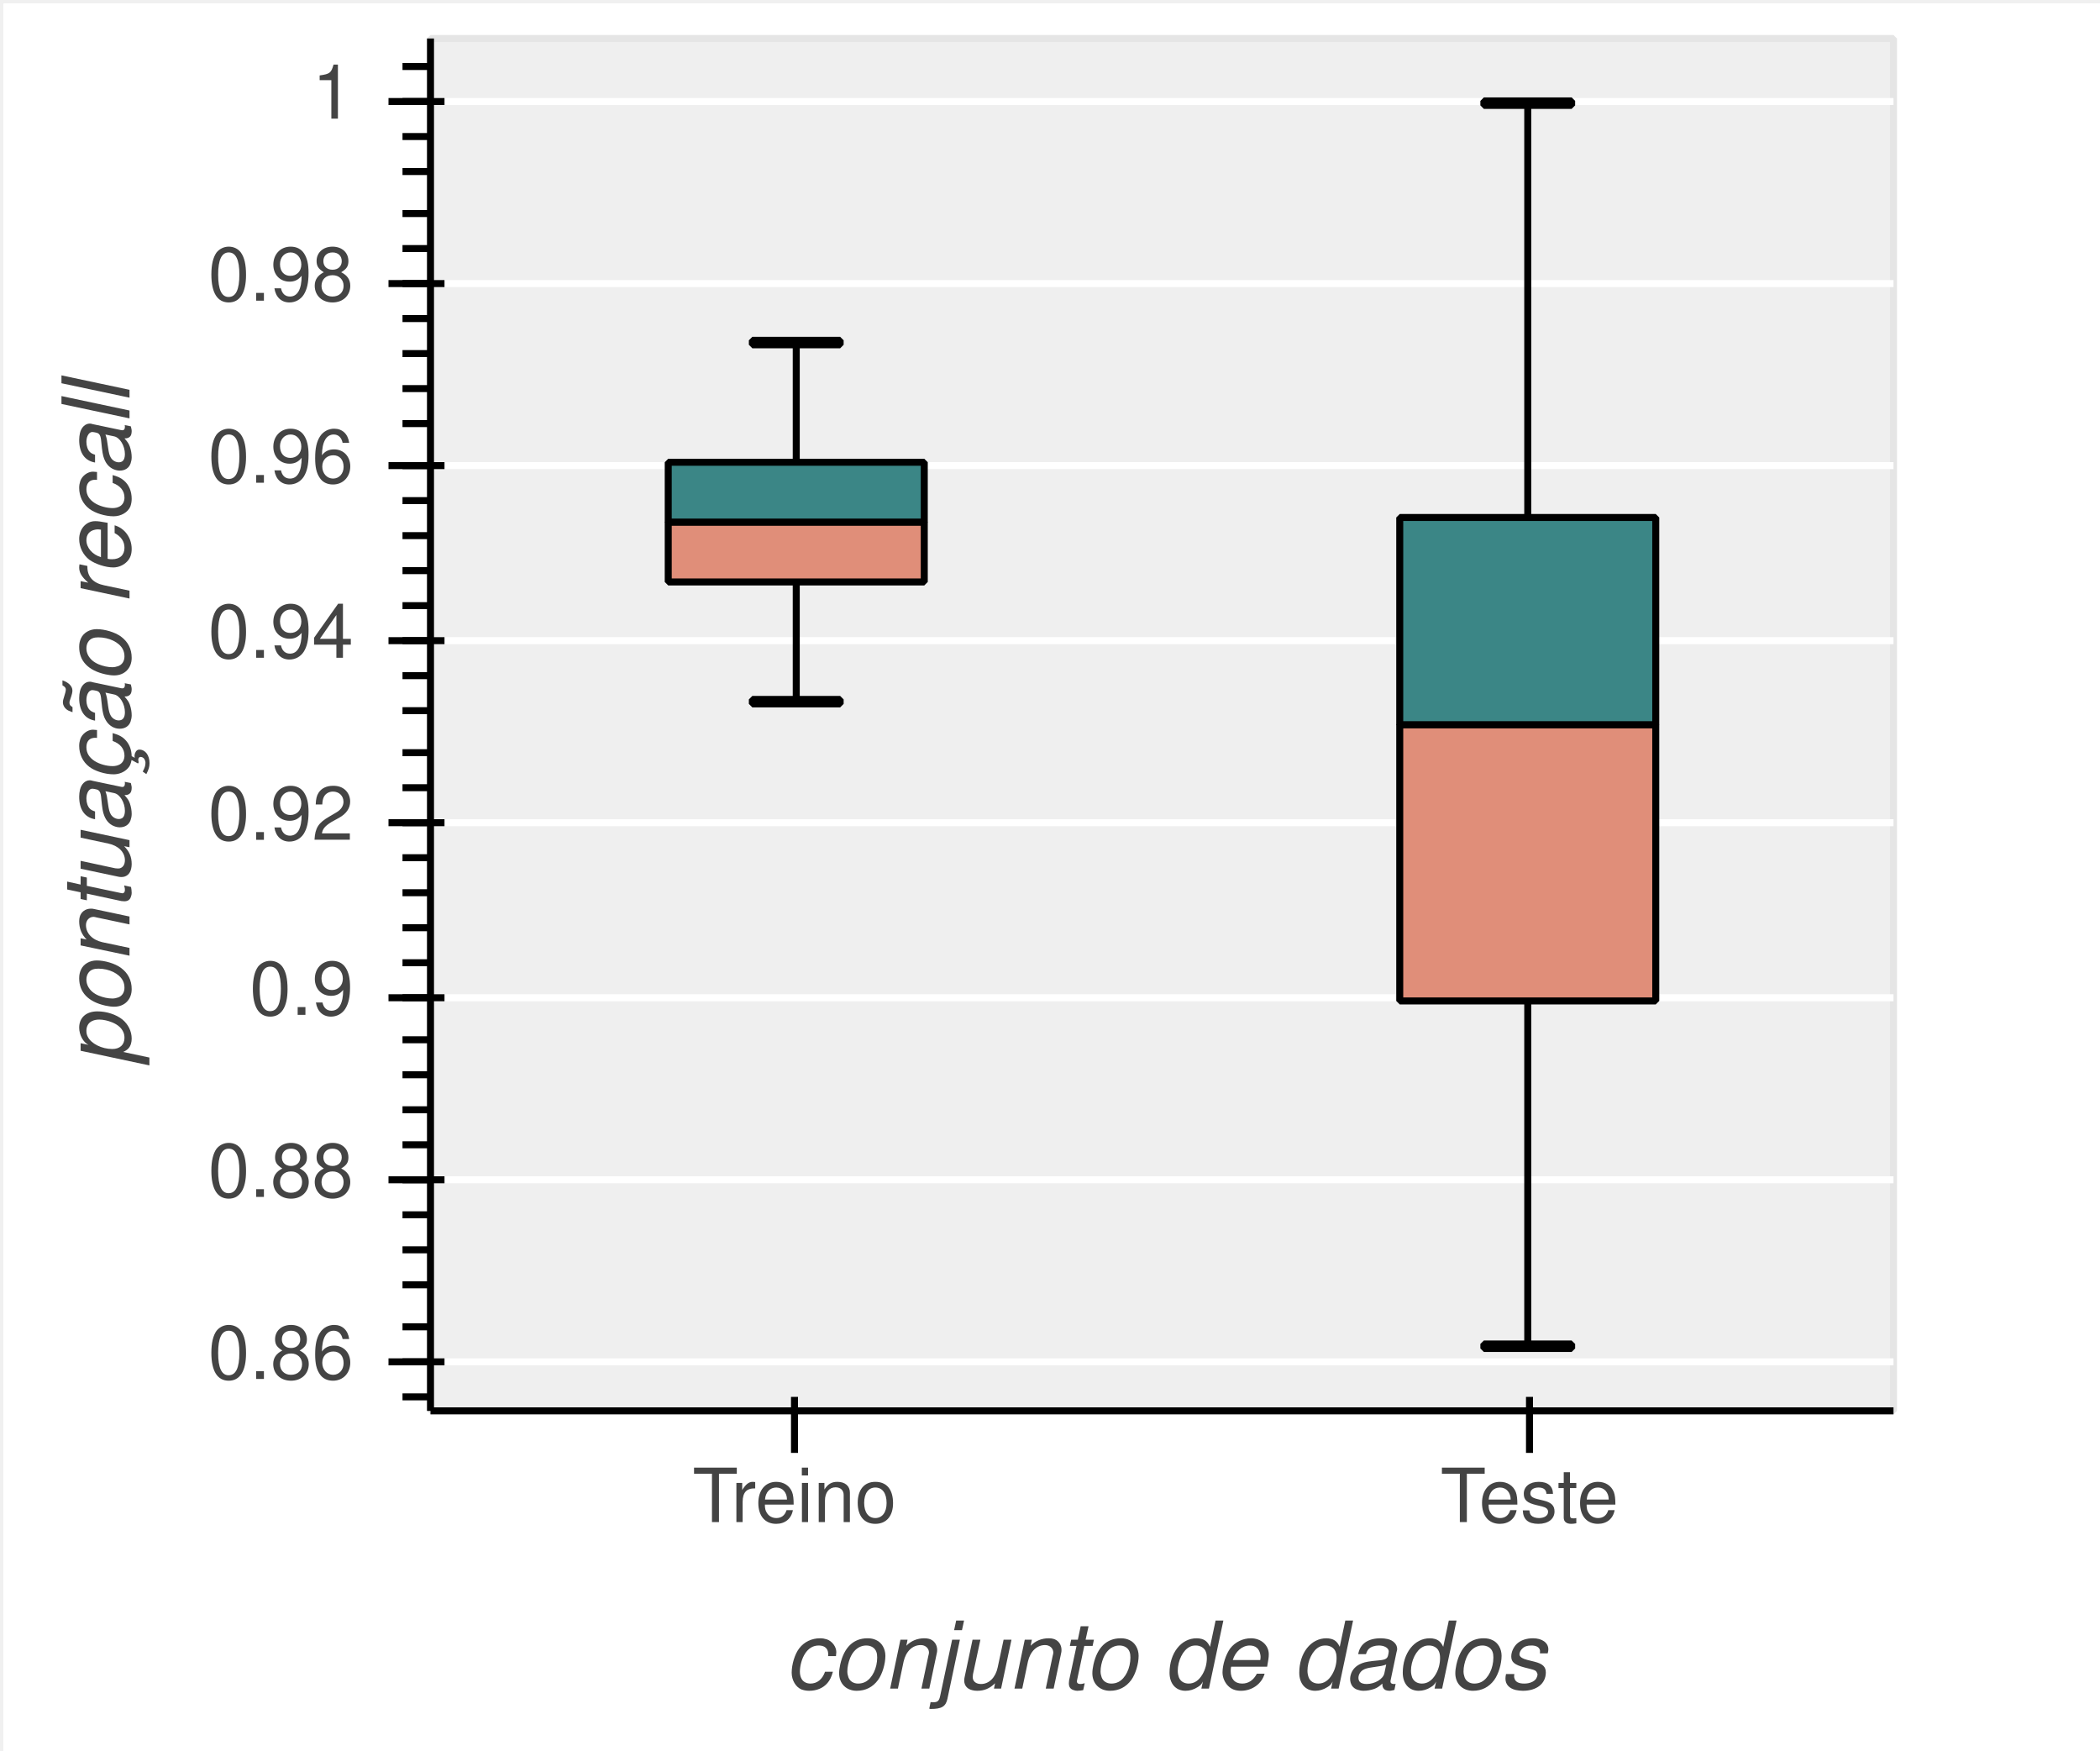
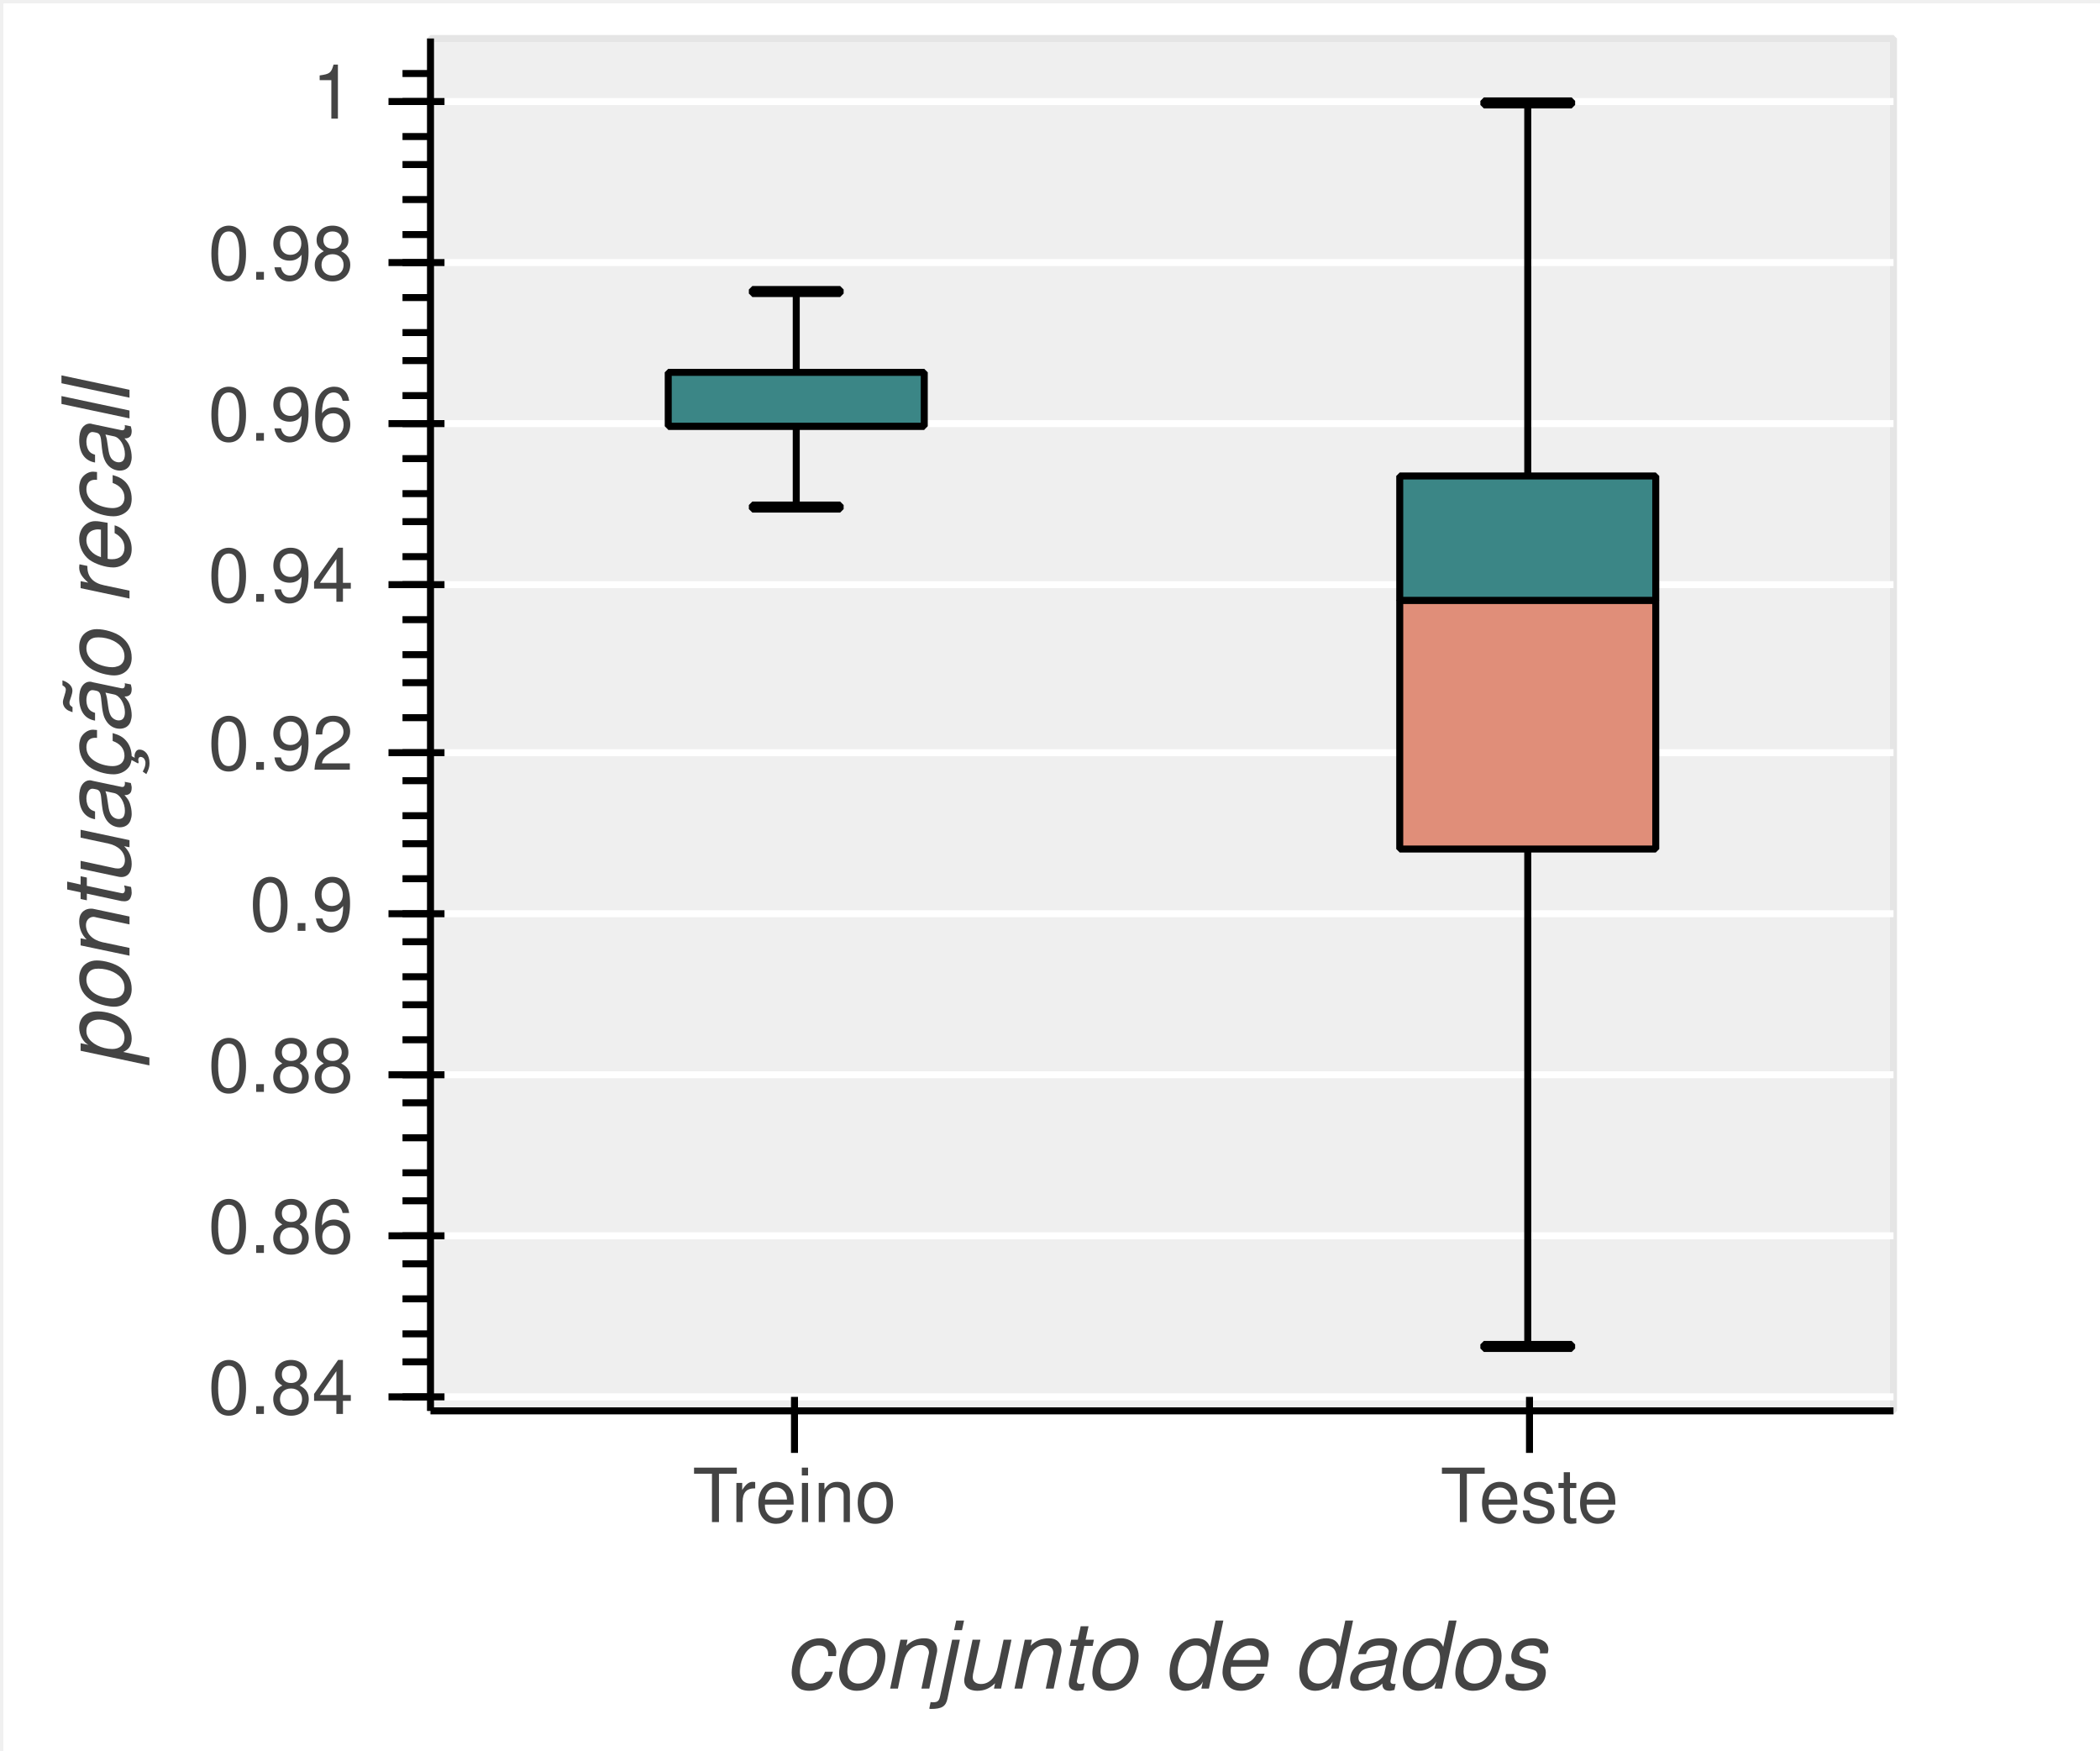
<svg xmlns="http://www.w3.org/2000/svg" version="1.1" width="300" height="250" style="width: 300px; height: 250px;">
  <defs>
-     <clipPath id="TTAduKAJJVmZ">
-       <path fill="none" stroke="none" d=" M 61 5 L 270 5 L 270 201 L 61 201 L 61 5 Z" />
-     </clipPath>
-     <clipPath id="FtxXTDJJTBZI">
-       <path fill="none" stroke="none" d=" M 61 5 L 270 5 L 270 201 L 61 201 L 61 5 Z" />
-     </clipPath>
-     <clipPath id="biMDmvbAOzhC">
-       <path fill="none" stroke="none" d=" M 61 5 L 270 5 L 270 201 L 61 201 L 61 5 Z" />
-     </clipPath>
-     <clipPath id="agbLbEpCJGix">
-       <path fill="none" stroke="none" d=" M 61 5 L 270 5 L 270 201 L 61 201 L 61 5 Z" />
-     </clipPath>
-     <clipPath id="knmJlgllHiaW">
-       <path fill="none" stroke="none" d=" M 61 5 L 270 5 L 270 201 L 61 201 L 61 5 Z" />
-     </clipPath>
-     <clipPath id="BTVfQBPIAwkH">
-       <path fill="none" stroke="none" d=" M 61 5 L 270 5 L 270 201 L 61 201 L 61 5 Z" />
-     </clipPath>
-     <clipPath id="hkMlTdAMITzU">
-       <path fill="none" stroke="none" d=" M 61 5 L 270 5 L 270 201 L 61 201 L 61 5 Z" />
-     </clipPath>
-     <clipPath id="qeFUxxNlGnXC">
-       <path fill="none" stroke="none" d=" M 61 5 L 270 5 L 270 201 L 61 201 L 61 5 Z" />
-     </clipPath>
-     <clipPath id="UQXFqOyZQHep">
-       <path fill="none" stroke="none" d=" M 61 5 L 270 5 L 270 201 L 61 201 L 61 5 Z" />
-     </clipPath>
-     <clipPath id="UGSCMLVfyWCT">
+     <clipPath id="ilOZVPOtUpal">
+       <path fill="none" stroke="none" d=" M 61 5 L 270 5 L 270 201 L 61 201 L 61 5 Z" />
+     </clipPath>
+     <clipPath id="FDDcyIlzWaXU">
+       <path fill="none" stroke="none" d=" M 61 5 L 270 5 L 270 201 L 61 201 L 61 5 Z" />
+     </clipPath>
+     <clipPath id="gxbXxOvTJAhg">
+       <path fill="none" stroke="none" d=" M 61 5 L 270 5 L 270 201 L 61 201 L 61 5 Z" />
+     </clipPath>
+     <clipPath id="mkwsyGrqZBot">
+       <path fill="none" stroke="none" d=" M 61 5 L 270 5 L 270 201 L 61 201 L 61 5 Z" />
+     </clipPath>
+     <clipPath id="gTfviHRZRQgV">
+       <path fill="none" stroke="none" d=" M 61 5 L 270 5 L 270 201 L 61 201 L 61 5 Z" />
+     </clipPath>
+     <clipPath id="UVPctfBDqdqw">
+       <path fill="none" stroke="none" d=" M 61 5 L 270 5 L 270 201 L 61 201 L 61 5 Z" />
+     </clipPath>
+     <clipPath id="wvpTgXowEXTQ">
+       <path fill="none" stroke="none" d=" M 61 5 L 270 5 L 270 201 L 61 201 L 61 5 Z" />
+     </clipPath>
+     <clipPath id="DmdRKRkkJczh">
+       <path fill="none" stroke="none" d=" M 61 5 L 270 5 L 270 201 L 61 201 L 61 5 Z" />
+     </clipPath>
+     <clipPath id="lTVZWvnuvVuR">
      <path fill="none" stroke="none" d=" M 61 5 L 270 5 L 270 201 L 61 201 L 61 5 Z" />
    </clipPath>
  </defs>
  <g>
    <g transform="scale(1,1) translate(0.5,0.5)">
      <rect fill="#FFFFFF" stroke="none" x="0" y="0" width="300" height="250" />
      <rect fill="#ffffff" stroke="none" x="0" y="0" width="300" height="250" />
      <rect fill="#FFFFFF" stroke="none" x="61" y="5" width="209" height="196" />
      <rect fill="#efefef" stroke="none" x="61" y="5" width="209" height="196" />
      <g>
        <rect fill="none" stroke="#e5e5e5" x="61" y="5" width="209" height="196" stroke-linejoin="bevel" stroke-miterlimit="10" />
      </g>
-       <g clip-path="url(#TTAduKAJJVmZ)">
+       <g clip-path="url(#ilOZVPOtUpal)">
        <g>
          <g />
        </g>
      </g>
-       <g clip-path="url(#FtxXTDJJTBZI)">
-         <g>
-           <g>
-             <path fill="none" stroke="white" paint-order="fill stroke markers" d=" M 61 194 L 270 194" stroke-linejoin="bevel" stroke-miterlimit="10" />
-             <path fill="none" stroke="white" paint-order="fill stroke markers" d=" M 61 168 L 270 168" stroke-linejoin="bevel" stroke-miterlimit="10" />
-             <path fill="none" stroke="white" paint-order="fill stroke markers" d=" M 61 142 L 270 142" stroke-linejoin="bevel" stroke-miterlimit="10" />
-             <path fill="none" stroke="white" paint-order="fill stroke markers" d=" M 61 117 L 270 117" stroke-linejoin="bevel" stroke-miterlimit="10" />
-             <path fill="none" stroke="white" paint-order="fill stroke markers" d=" M 61 91 L 270 91" stroke-linejoin="bevel" stroke-miterlimit="10" />
-             <path fill="none" stroke="white" paint-order="fill stroke markers" d=" M 61 66 L 270 66" stroke-linejoin="bevel" stroke-miterlimit="10" />
-             <path fill="none" stroke="white" paint-order="fill stroke markers" d=" M 61 40 L 270 40" stroke-linejoin="bevel" stroke-miterlimit="10" />
+       <g clip-path="url(#FDDcyIlzWaXU)">
+         <g>
+           <g>
+             <path fill="none" stroke="white" paint-order="fill stroke markers" d=" M 61 199 L 270 199" stroke-linejoin="bevel" stroke-miterlimit="10" />
+             <path fill="none" stroke="white" paint-order="fill stroke markers" d=" M 61 176 L 270 176" stroke-linejoin="bevel" stroke-miterlimit="10" />
+             <path fill="none" stroke="white" paint-order="fill stroke markers" d=" M 61 153 L 270 153" stroke-linejoin="bevel" stroke-miterlimit="10" />
+             <path fill="none" stroke="white" paint-order="fill stroke markers" d=" M 61 130 L 270 130" stroke-linejoin="bevel" stroke-miterlimit="10" />
+             <path fill="none" stroke="white" paint-order="fill stroke markers" d=" M 61 107 L 270 107" stroke-linejoin="bevel" stroke-miterlimit="10" />
+             <path fill="none" stroke="white" paint-order="fill stroke markers" d=" M 61 83 L 270 83" stroke-linejoin="bevel" stroke-miterlimit="10" />
+             <path fill="none" stroke="white" paint-order="fill stroke markers" d=" M 61 60 L 270 60" stroke-linejoin="bevel" stroke-miterlimit="10" />
+             <path fill="none" stroke="white" paint-order="fill stroke markers" d=" M 61 37 L 270 37" stroke-linejoin="bevel" stroke-miterlimit="10" />
            <path fill="none" stroke="white" paint-order="fill stroke markers" d=" M 61 14 L 270 14" stroke-linejoin="bevel" stroke-miterlimit="10" />
          </g>
        </g>
      </g>
-       <g clip-path="url(#biMDmvbAOzhC)">
-         <g>
-           <g>
-             <path fill="none" stroke="none" />
-             <rect fill="#1f77b4" stroke="none" x="106.98" y="99.392" width="12.54" height="0.641" />
-             <rect fill="#1f77b4" stroke="none" x="211.48" y="191.45" width="12.54" height="0.641" />
-             <path fill="none" stroke="black" paint-order="fill stroke markers" d=" M 106.98 99.392 L 119.52 99.392 L 119.52 100.033 L 106.98 100.033 L 106.98 99.392 Z" stroke-linejoin="bevel" stroke-miterlimit="10" />
-             <path fill="none" stroke="black" paint-order="fill stroke markers" d=" M 211.48 191.45 L 224.02 191.45 L 224.02 192.091 L 211.48 192.091 L 211.48 191.45 Z" stroke-linejoin="bevel" stroke-miterlimit="10" />
+       <g clip-path="url(#gxbXxOvTJAhg)">
+         <g>
+           <g>
+             <path fill="none" stroke="none" />
+             <rect fill="#1f77b4" stroke="none" x="106.98" y="71.631" width="12.54" height="0.577" />
+             <rect fill="#1f77b4" stroke="none" x="211.48" y="191.514" width="12.54" height="0.577" />
+             <path fill="none" stroke="black" paint-order="fill stroke markers" d=" M 106.98 71.631 L 119.52 71.631 L 119.52 72.208 L 106.98 72.208 L 106.98 71.631 Z" stroke-linejoin="bevel" stroke-miterlimit="10" />
+             <path fill="none" stroke="black" paint-order="fill stroke markers" d=" M 211.48 191.514 L 224.02 191.514 L 224.02 192.091 L 211.48 192.091 L 211.48 191.514 Z" stroke-linejoin="bevel" stroke-miterlimit="10" />
            <path fill="none" stroke="black" paint-order="fill stroke markers" d="" stroke-linejoin="bevel" stroke-miterlimit="10" />
          </g>
        </g>
      </g>
-       <g clip-path="url(#agbLbEpCJGix)">
-         <g>
-           <g>
-             <path fill="none" stroke="none" />
-             <rect fill="#1f77b4" stroke="none" x="106.98" y="48.102" width="12.54" height="0.641" />
-             <rect fill="#1f77b4" stroke="none" x="211.48" y="13.909" width="12.54" height="0.641" />
-             <path fill="none" stroke="black" paint-order="fill stroke markers" d=" M 106.98 48.102 L 119.52 48.102 L 119.52 48.743 L 106.98 48.743 L 106.98 48.102 Z" stroke-linejoin="bevel" stroke-miterlimit="10" />
-             <path fill="none" stroke="black" paint-order="fill stroke markers" d=" M 211.48 13.909 L 224.02 13.909 L 224.02 14.55 L 211.48 14.55 L 211.48 13.909 Z" stroke-linejoin="bevel" stroke-miterlimit="10" />
+       <g clip-path="url(#mkwsyGrqZBot)">
+         <g>
+           <g>
+             <path fill="none" stroke="none" />
+             <rect fill="#1f77b4" stroke="none" x="106.98" y="40.846" width="12.54" height="0.577" />
+             <rect fill="#1f77b4" stroke="none" x="211.48" y="13.909" width="12.54" height="0.577" />
+             <path fill="none" stroke="black" paint-order="fill stroke markers" d=" M 106.98 40.846 L 119.52 40.846 L 119.52 41.423 L 106.98 41.423 L 106.98 40.846 Z" stroke-linejoin="bevel" stroke-miterlimit="10" />
+             <path fill="none" stroke="black" paint-order="fill stroke markers" d=" M 211.48 13.909 L 224.02 13.909 L 224.02 14.486 L 211.48 14.486 L 211.48 13.909 Z" stroke-linejoin="bevel" stroke-miterlimit="10" />
            <path fill="none" stroke="black" paint-order="fill stroke markers" d="" stroke-linejoin="bevel" stroke-miterlimit="10" />
          </g>
        </g>
      </g>
-       <g clip-path="url(#knmJlgllHiaW)">
-         <g>
-           <g>
-             <path fill="none" stroke="none" />
-             <path fill="none" stroke="black" paint-order="fill stroke markers" d=" M 113.25 99.712 L 113.25 82.616" stroke-linejoin="bevel" stroke-miterlimit="10" />
-             <path fill="none" stroke="black" paint-order="fill stroke markers" d=" M 217.75 191.77 L 217.75 142.453" stroke-linejoin="bevel" stroke-miterlimit="10" />
-           </g>
-         </g>
-       </g>
-       <g clip-path="url(#BTVfQBPIAwkH)">
-         <g>
-           <g>
-             <path fill="none" stroke="none" />
-             <path fill="none" stroke="black" paint-order="fill stroke markers" d=" M 113.25 65.519 L 113.25 48.423" stroke-linejoin="bevel" stroke-miterlimit="10" />
-             <path fill="none" stroke="black" paint-order="fill stroke markers" d=" M 217.75 73.41 L 217.75 14.23" stroke-linejoin="bevel" stroke-miterlimit="10" />
-           </g>
-         </g>
-       </g>
-       <g clip-path="url(#hkMlTdAMITzU)">
-         <g>
-           <g>
-             <path fill="none" stroke="none" />
-             <path fill="#E08E79" stroke="none" paint-order="stroke fill markers" d=" M 94.962 74.067 L 131.538 74.067 L 131.538 82.616 L 94.962 82.616 L 94.962 74.067 Z" />
-             <path fill="none" stroke="black" paint-order="fill stroke markers" d=" M 94.962 74.067 L 131.538 74.067 L 131.538 82.616 L 94.962 82.616 L 94.962 74.067 Z" stroke-linejoin="bevel" stroke-miterlimit="10" />
-             <path fill="#E08E79" stroke="none" paint-order="stroke fill markers" d=" M 199.463 103 L 236.037 103 L 236.037 142.453 L 199.463 142.453 L 199.463 103 Z" />
-             <path fill="none" stroke="black" paint-order="fill stroke markers" d=" M 199.463 103 L 236.037 103 L 236.037 142.453 L 199.463 142.453 L 199.463 103 Z" stroke-linejoin="bevel" stroke-miterlimit="10" />
-           </g>
-         </g>
-       </g>
-       <g clip-path="url(#qeFUxxNlGnXC)">
-         <g>
-           <g>
-             <path fill="none" stroke="none" />
-             <path fill="#3B8686" stroke="none" paint-order="stroke fill markers" d=" M 94.962 74.067 L 131.538 74.067 L 131.538 65.519 L 94.962 65.519 L 94.962 74.067 Z" />
-             <path fill="none" stroke="black" paint-order="fill stroke markers" d=" M 94.962 74.067 L 131.538 74.067 L 131.538 65.519 L 94.962 65.519 L 94.962 74.067 Z" stroke-linejoin="bevel" stroke-miterlimit="10" />
-             <path fill="#3B8686" stroke="none" paint-order="stroke fill markers" d=" M 199.463 103 L 236.037 103 L 236.037 73.41 L 199.463 73.41 L 199.463 103 Z" />
-             <path fill="none" stroke="black" paint-order="fill stroke markers" d=" M 199.463 103 L 236.037 103 L 236.037 73.41 L 199.463 73.41 L 199.463 103 Z" stroke-linejoin="bevel" stroke-miterlimit="10" />
-           </g>
-         </g>
-       </g>
-       <g clip-path="url(#UQXFqOyZQHep)">
-         <g>
-           <g>
-             <path fill="none" stroke="none" />
+       <g clip-path="url(#gTfviHRZRQgV)">
+         <g>
+           <g>
+             <path fill="none" stroke="none" />
+             <path fill="none" stroke="black" paint-order="fill stroke markers" d=" M 113.25 71.919 L 113.25 60.375" stroke-linejoin="bevel" stroke-miterlimit="10" />
+             <path fill="none" stroke="black" paint-order="fill stroke markers" d=" M 217.75 191.802 L 217.75 120.76" stroke-linejoin="bevel" stroke-miterlimit="10" />
+           </g>
+         </g>
+       </g>
+       <g clip-path="url(#UVPctfBDqdqw)">
+         <g>
+           <g>
+             <path fill="none" stroke="none" />
+             <path fill="none" stroke="black" paint-order="fill stroke markers" d=" M 113.25 52.679 L 113.25 41.134" stroke-linejoin="bevel" stroke-miterlimit="10" />
+             <path fill="none" stroke="black" paint-order="fill stroke markers" d=" M 217.75 67.479 L 217.75 14.198" stroke-linejoin="bevel" stroke-miterlimit="10" />
+           </g>
+         </g>
+       </g>
+       <g clip-path="url(#wvpTgXowEXTQ)">
+         <g>
+           <g>
+             <path fill="none" stroke="none" />
+             <path fill="#E08E79" stroke="none" paint-order="stroke fill markers" d=" M 94.962 60.375 L 131.538 60.375 L 131.538 60.375 L 94.962 60.375 L 94.962 60.375 Z" />
+             <path fill="none" stroke="black" paint-order="fill stroke markers" d=" M 94.962 60.375 L 131.538 60.375 L 131.538 60.375 L 94.962 60.375 L 94.962 60.375 Z" stroke-linejoin="bevel" stroke-miterlimit="10" />
+             <path fill="#E08E79" stroke="none" paint-order="stroke fill markers" d=" M 199.463 85.24 L 236.037 85.24 L 236.037 120.76 L 199.463 120.76 L 199.463 85.24 Z" />
+             <path fill="none" stroke="black" paint-order="fill stroke markers" d=" M 199.463 85.24 L 236.037 85.24 L 236.037 120.76 L 199.463 120.76 L 199.463 85.24 Z" stroke-linejoin="bevel" stroke-miterlimit="10" />
+           </g>
+         </g>
+       </g>
+       <g clip-path="url(#DmdRKRkkJczh)">
+         <g>
+           <g>
+             <path fill="none" stroke="none" />
+             <path fill="#3B8686" stroke="none" paint-order="stroke fill markers" d=" M 94.962 60.375 L 131.538 60.375 L 131.538 52.679 L 94.962 52.679 L 94.962 60.375 Z" />
+             <path fill="none" stroke="black" paint-order="fill stroke markers" d=" M 94.962 60.375 L 131.538 60.375 L 131.538 52.679 L 94.962 52.679 L 94.962 60.375 Z" stroke-linejoin="bevel" stroke-miterlimit="10" />
+             <path fill="#3B8686" stroke="none" paint-order="stroke fill markers" d=" M 199.463 85.24 L 236.037 85.24 L 236.037 67.479 L 199.463 67.479 L 199.463 85.24 Z" />
+             <path fill="none" stroke="black" paint-order="fill stroke markers" d=" M 199.463 85.24 L 236.037 85.24 L 236.037 67.479 L 199.463 67.479 L 199.463 85.24 Z" stroke-linejoin="bevel" stroke-miterlimit="10" />
          </g>
        </g>
      </g>
      <g />
      <g />
      <g>
        <g fill="#444444">
          <path fill="none" stroke="black" paint-order="fill stroke markers" d=" M 61 201 L 270 201" stroke-linejoin="bevel" stroke-miterlimit="10" />
          <path fill="none" stroke="black" paint-order="fill stroke markers" d=" M 113 207 L 113 199" stroke-linejoin="bevel" stroke-miterlimit="10" />
          <path fill="" stroke="black" paint-order="fill stroke markers" d=" M 218 207 L 218 199" stroke-linejoin="bevel" stroke-miterlimit="10" />
          <g transform="translate(113,212) rotate(0,0,0)">
            <text fill="" stroke="none" font-family="helvetica" font-size="8pt" font-style="normal" font-weight="normal" text-decoration="normal" x="0" y="0" text-anchor="middle" dominant-baseline="hanging">Treino</text>
            <g transform="rotate(0,0,0) translate(-113,-212) translate(218,212) rotate(0,0,0)">
              <text fill="" stroke="none" font-family="helvetica" font-size="8pt" font-style="normal" font-weight="normal" text-decoration="normal" x="0" y="0" text-anchor="middle" dominant-baseline="hanging">Teste</text>
              <g transform="rotate(0,0,0) translate(-218,-212) translate(166,232) rotate(0,0,0)">
                <text fill="" stroke="none" font-family="helvetica" font-size="10pt" font-style="italic" font-weight="normal" text-decoration="normal" x="0" y="0" text-anchor="middle" dominant-baseline="hanging">conjunto de dados</text>
                <g transform="rotate(0,0,0) translate(-166,-232)" />
              </g>
            </g>
          </g>
        </g>
      </g>
      <g>
        <g fill="#444444">
          <path fill="none" stroke="black" paint-order="fill stroke markers" d=" M 61 201 L 61 5" stroke-linejoin="bevel" stroke-miterlimit="10" />
-           <path fill="none" stroke="black" paint-order="fill stroke markers" d=" M 55 194 L 63 194" stroke-linejoin="bevel" stroke-miterlimit="10" />
-           <path fill="none" stroke="black" paint-order="fill stroke markers" d=" M 55 168 L 63 168" stroke-linejoin="bevel" stroke-miterlimit="10" />
-           <path fill="none" stroke="black" paint-order="fill stroke markers" d=" M 55 142 L 63 142" stroke-linejoin="bevel" stroke-miterlimit="10" />
-           <path fill="none" stroke="black" paint-order="fill stroke markers" d=" M 55 117 L 63 117" stroke-linejoin="bevel" stroke-miterlimit="10" />
-           <path fill="none" stroke="black" paint-order="fill stroke markers" d=" M 55 91 L 63 91" stroke-linejoin="bevel" stroke-miterlimit="10" />
-           <path fill="none" stroke="black" paint-order="fill stroke markers" d=" M 55 66 L 63 66" stroke-linejoin="bevel" stroke-miterlimit="10" />
-           <path fill="none" stroke="black" paint-order="fill stroke markers" d=" M 55 40 L 63 40" stroke-linejoin="bevel" stroke-miterlimit="10" />
+           <path fill="none" stroke="black" paint-order="fill stroke markers" d=" M 55 199 L 63 199" stroke-linejoin="bevel" stroke-miterlimit="10" />
+           <path fill="none" stroke="black" paint-order="fill stroke markers" d=" M 55 176 L 63 176" stroke-linejoin="bevel" stroke-miterlimit="10" />
+           <path fill="none" stroke="black" paint-order="fill stroke markers" d=" M 55 153 L 63 153" stroke-linejoin="bevel" stroke-miterlimit="10" />
+           <path fill="none" stroke="black" paint-order="fill stroke markers" d=" M 55 130 L 63 130" stroke-linejoin="bevel" stroke-miterlimit="10" />
+           <path fill="none" stroke="black" paint-order="fill stroke markers" d=" M 55 107 L 63 107" stroke-linejoin="bevel" stroke-miterlimit="10" />
+           <path fill="none" stroke="black" paint-order="fill stroke markers" d=" M 55 83 L 63 83" stroke-linejoin="bevel" stroke-miterlimit="10" />
+           <path fill="none" stroke="black" paint-order="fill stroke markers" d=" M 55 60 L 63 60" stroke-linejoin="bevel" stroke-miterlimit="10" />
+           <path fill="none" stroke="black" paint-order="fill stroke markers" d=" M 55 37 L 63 37" stroke-linejoin="bevel" stroke-miterlimit="10" />
          <path fill="none" stroke="black" paint-order="fill stroke markers" d=" M 55 14 L 63 14" stroke-linejoin="bevel" stroke-miterlimit="10" />
          <path fill="none" stroke="black" paint-order="fill stroke markers" d=" M 57 199 L 61 199" stroke-linejoin="bevel" stroke-miterlimit="10" />
          <path fill="none" stroke="black" paint-order="fill stroke markers" d=" M 57 194 L 61 194" stroke-linejoin="bevel" stroke-miterlimit="10" />
-           <path fill="none" stroke="black" paint-order="fill stroke markers" d=" M 57 189 L 61 189" stroke-linejoin="bevel" stroke-miterlimit="10" />
-           <path fill="none" stroke="black" paint-order="fill stroke markers" d=" M 57 183 L 61 183" stroke-linejoin="bevel" stroke-miterlimit="10" />
-           <path fill="none" stroke="black" paint-order="fill stroke markers" d=" M 57 178 L 61 178" stroke-linejoin="bevel" stroke-miterlimit="10" />
-           <path fill="none" stroke="black" paint-order="fill stroke markers" d=" M 57 173 L 61 173" stroke-linejoin="bevel" stroke-miterlimit="10" />
-           <path fill="none" stroke="black" paint-order="fill stroke markers" d=" M 57 168 L 61 168" stroke-linejoin="bevel" stroke-miterlimit="10" />
-           <path fill="none" stroke="black" paint-order="fill stroke markers" d=" M 57 163 L 61 163" stroke-linejoin="bevel" stroke-miterlimit="10" />
-           <path fill="none" stroke="black" paint-order="fill stroke markers" d=" M 57 158 L 61 158" stroke-linejoin="bevel" stroke-miterlimit="10" />
+           <path fill="none" stroke="black" paint-order="fill stroke markers" d=" M 57 190 L 61 190" stroke-linejoin="bevel" stroke-miterlimit="10" />
+           <path fill="none" stroke="black" paint-order="fill stroke markers" d=" M 57 185 L 61 185" stroke-linejoin="bevel" stroke-miterlimit="10" />
+           <path fill="none" stroke="black" paint-order="fill stroke markers" d=" M 57 180 L 61 180" stroke-linejoin="bevel" stroke-miterlimit="10" />
+           <path fill="none" stroke="black" paint-order="fill stroke markers" d=" M 57 176 L 61 176" stroke-linejoin="bevel" stroke-miterlimit="10" />
+           <path fill="none" stroke="black" paint-order="fill stroke markers" d=" M 57 171 L 61 171" stroke-linejoin="bevel" stroke-miterlimit="10" />
+           <path fill="none" stroke="black" paint-order="fill stroke markers" d=" M 57 167 L 61 167" stroke-linejoin="bevel" stroke-miterlimit="10" />
+           <path fill="none" stroke="black" paint-order="fill stroke markers" d=" M 57 162 L 61 162" stroke-linejoin="bevel" stroke-miterlimit="10" />
+           <path fill="none" stroke="black" paint-order="fill stroke markers" d=" M 57 157 L 61 157" stroke-linejoin="bevel" stroke-miterlimit="10" />
          <path fill="none" stroke="black" paint-order="fill stroke markers" d=" M 57 153 L 61 153" stroke-linejoin="bevel" stroke-miterlimit="10" />
          <path fill="none" stroke="black" paint-order="fill stroke markers" d=" M 57 148 L 61 148" stroke-linejoin="bevel" stroke-miterlimit="10" />
-           <path fill="none" stroke="black" paint-order="fill stroke markers" d=" M 57 142 L 61 142" stroke-linejoin="bevel" stroke-miterlimit="10" />
-           <path fill="none" stroke="black" paint-order="fill stroke markers" d=" M 57 137 L 61 137" stroke-linejoin="bevel" stroke-miterlimit="10" />
-           <path fill="none" stroke="black" paint-order="fill stroke markers" d=" M 57 132 L 61 132" stroke-linejoin="bevel" stroke-miterlimit="10" />
-           <path fill="none" stroke="black" paint-order="fill stroke markers" d=" M 57 127 L 61 127" stroke-linejoin="bevel" stroke-miterlimit="10" />
-           <path fill="none" stroke="black" paint-order="fill stroke markers" d=" M 57 122 L 61 122" stroke-linejoin="bevel" stroke-miterlimit="10" />
-           <path fill="none" stroke="black" paint-order="fill stroke markers" d=" M 57 117 L 61 117" stroke-linejoin="bevel" stroke-miterlimit="10" />
-           <path fill="none" stroke="black" paint-order="fill stroke markers" d=" M 57 112 L 61 112" stroke-linejoin="bevel" stroke-miterlimit="10" />
+           <path fill="none" stroke="black" paint-order="fill stroke markers" d=" M 57 143 L 61 143" stroke-linejoin="bevel" stroke-miterlimit="10" />
+           <path fill="none" stroke="black" paint-order="fill stroke markers" d=" M 57 139 L 61 139" stroke-linejoin="bevel" stroke-miterlimit="10" />
+           <path fill="none" stroke="black" paint-order="fill stroke markers" d=" M 57 134 L 61 134" stroke-linejoin="bevel" stroke-miterlimit="10" />
+           <path fill="none" stroke="black" paint-order="fill stroke markers" d=" M 57 130 L 61 130" stroke-linejoin="bevel" stroke-miterlimit="10" />
+           <path fill="none" stroke="black" paint-order="fill stroke markers" d=" M 57 125 L 61 125" stroke-linejoin="bevel" stroke-miterlimit="10" />
+           <path fill="none" stroke="black" paint-order="fill stroke markers" d=" M 57 120 L 61 120" stroke-linejoin="bevel" stroke-miterlimit="10" />
+           <path fill="none" stroke="black" paint-order="fill stroke markers" d=" M 57 116 L 61 116" stroke-linejoin="bevel" stroke-miterlimit="10" />
+           <path fill="none" stroke="black" paint-order="fill stroke markers" d=" M 57 111 L 61 111" stroke-linejoin="bevel" stroke-miterlimit="10" />
          <path fill="none" stroke="black" paint-order="fill stroke markers" d=" M 57 107 L 61 107" stroke-linejoin="bevel" stroke-miterlimit="10" />
-           <path fill="none" stroke="black" paint-order="fill stroke markers" d=" M 57 101 L 61 101" stroke-linejoin="bevel" stroke-miterlimit="10" />
-           <path fill="none" stroke="black" paint-order="fill stroke markers" d=" M 57 96 L 61 96" stroke-linejoin="bevel" stroke-miterlimit="10" />
-           <path fill="none" stroke="black" paint-order="fill stroke markers" d=" M 57 91 L 61 91" stroke-linejoin="bevel" stroke-miterlimit="10" />
-           <path fill="none" stroke="black" paint-order="fill stroke markers" d=" M 57 86 L 61 86" stroke-linejoin="bevel" stroke-miterlimit="10" />
-           <path fill="none" stroke="black" paint-order="fill stroke markers" d=" M 57 81 L 61 81" stroke-linejoin="bevel" stroke-miterlimit="10" />
-           <path fill="none" stroke="black" paint-order="fill stroke markers" d=" M 57 76 L 61 76" stroke-linejoin="bevel" stroke-miterlimit="10" />
-           <path fill="none" stroke="black" paint-order="fill stroke markers" d=" M 57 71 L 61 71" stroke-linejoin="bevel" stroke-miterlimit="10" />
-           <path fill="none" stroke="black" paint-order="fill stroke markers" d=" M 57 66 L 61 66" stroke-linejoin="bevel" stroke-miterlimit="10" />
+           <path fill="none" stroke="black" paint-order="fill stroke markers" d=" M 57 102 L 61 102" stroke-linejoin="bevel" stroke-miterlimit="10" />
+           <path fill="none" stroke="black" paint-order="fill stroke markers" d=" M 57 97 L 61 97" stroke-linejoin="bevel" stroke-miterlimit="10" />
+           <path fill="none" stroke="black" paint-order="fill stroke markers" d=" M 57 93 L 61 93" stroke-linejoin="bevel" stroke-miterlimit="10" />
+           <path fill="none" stroke="black" paint-order="fill stroke markers" d=" M 57 88 L 61 88" stroke-linejoin="bevel" stroke-miterlimit="10" />
+           <path fill="none" stroke="black" paint-order="fill stroke markers" d=" M 57 83 L 61 83" stroke-linejoin="bevel" stroke-miterlimit="10" />
+           <path fill="none" stroke="black" paint-order="fill stroke markers" d=" M 57 79 L 61 79" stroke-linejoin="bevel" stroke-miterlimit="10" />
+           <path fill="none" stroke="black" paint-order="fill stroke markers" d=" M 57 74 L 61 74" stroke-linejoin="bevel" stroke-miterlimit="10" />
+           <path fill="none" stroke="black" paint-order="fill stroke markers" d=" M 57 70 L 61 70" stroke-linejoin="bevel" stroke-miterlimit="10" />
+           <path fill="none" stroke="black" paint-order="fill stroke markers" d=" M 57 65 L 61 65" stroke-linejoin="bevel" stroke-miterlimit="10" />
          <path fill="none" stroke="black" paint-order="fill stroke markers" d=" M 57 60 L 61 60" stroke-linejoin="bevel" stroke-miterlimit="10" />
-           <path fill="none" stroke="black" paint-order="fill stroke markers" d=" M 57 55 L 61 55" stroke-linejoin="bevel" stroke-miterlimit="10" />
-           <path fill="none" stroke="black" paint-order="fill stroke markers" d=" M 57 50 L 61 50" stroke-linejoin="bevel" stroke-miterlimit="10" />
-           <path fill="none" stroke="black" paint-order="fill stroke markers" d=" M 57 45 L 61 45" stroke-linejoin="bevel" stroke-miterlimit="10" />
-           <path fill="none" stroke="black" paint-order="fill stroke markers" d=" M 57 40 L 61 40" stroke-linejoin="bevel" stroke-miterlimit="10" />
-           <path fill="none" stroke="black" paint-order="fill stroke markers" d=" M 57 35 L 61 35" stroke-linejoin="bevel" stroke-miterlimit="10" />
-           <path fill="none" stroke="black" paint-order="fill stroke markers" d=" M 57 30 L 61 30" stroke-linejoin="bevel" stroke-miterlimit="10" />
-           <path fill="none" stroke="black" paint-order="fill stroke markers" d=" M 57 24 L 61 24" stroke-linejoin="bevel" stroke-miterlimit="10" />
+           <path fill="none" stroke="black" paint-order="fill stroke markers" d=" M 57 56 L 61 56" stroke-linejoin="bevel" stroke-miterlimit="10" />
+           <path fill="none" stroke="black" paint-order="fill stroke markers" d=" M 57 51 L 61 51" stroke-linejoin="bevel" stroke-miterlimit="10" />
+           <path fill="none" stroke="black" paint-order="fill stroke markers" d=" M 57 47 L 61 47" stroke-linejoin="bevel" stroke-miterlimit="10" />
+           <path fill="none" stroke="black" paint-order="fill stroke markers" d=" M 57 42 L 61 42" stroke-linejoin="bevel" stroke-miterlimit="10" />
+           <path fill="none" stroke="black" paint-order="fill stroke markers" d=" M 57 37 L 61 37" stroke-linejoin="bevel" stroke-miterlimit="10" />
+           <path fill="none" stroke="black" paint-order="fill stroke markers" d=" M 57 33 L 61 33" stroke-linejoin="bevel" stroke-miterlimit="10" />
+           <path fill="none" stroke="black" paint-order="fill stroke markers" d=" M 57 28 L 61 28" stroke-linejoin="bevel" stroke-miterlimit="10" />
+           <path fill="none" stroke="black" paint-order="fill stroke markers" d=" M 57 23 L 61 23" stroke-linejoin="bevel" stroke-miterlimit="10" />
          <path fill="none" stroke="black" paint-order="fill stroke markers" d=" M 57 19 L 61 19" stroke-linejoin="bevel" stroke-miterlimit="10" />
          <path fill="none" stroke="black" paint-order="fill stroke markers" d=" M 57 14 L 61 14" stroke-linejoin="bevel" stroke-miterlimit="10" />
-           <path fill="" stroke="black" paint-order="fill stroke markers" d=" M 57 9 L 61 9" stroke-linejoin="bevel" stroke-miterlimit="10" />
-           <g transform="translate(50,194) rotate(0,0,0)">
-             <text fill="" stroke="none" font-family="helvetica" font-size="8pt" font-style="normal" font-weight="normal" text-decoration="normal" x="0" y="0" text-anchor="end" dominant-baseline="central">0.86</text>
-             <g transform="rotate(0,0,0) translate(-50,-194) translate(50,168) rotate(0,0,0)">
-               <text fill="" stroke="none" font-family="helvetica" font-size="8pt" font-style="normal" font-weight="normal" text-decoration="normal" x="0" y="0" text-anchor="end" dominant-baseline="central">0.88</text>
-               <g transform="rotate(0,0,0) translate(-50,-168) translate(50,142) rotate(0,0,0)">
-                 <text fill="" stroke="none" font-family="helvetica" font-size="8pt" font-style="normal" font-weight="normal" text-decoration="normal" x="0" y="0" text-anchor="end" dominant-baseline="central">0.9</text>
-                 <g transform="rotate(0,0,0) translate(-50,-142) translate(50,117) rotate(0,0,0)">
-                   <text fill="" stroke="none" font-family="helvetica" font-size="8pt" font-style="normal" font-weight="normal" text-decoration="normal" x="0" y="0" text-anchor="end" dominant-baseline="central">0.92</text>
-                   <g transform="rotate(0,0,0) translate(-50,-117) translate(50,91) rotate(0,0,0)">
-                     <text fill="" stroke="none" font-family="helvetica" font-size="8pt" font-style="normal" font-weight="normal" text-decoration="normal" x="0" y="0" text-anchor="end" dominant-baseline="central">0.94</text>
-                     <g transform="rotate(0,0,0) translate(-50,-91) translate(50,66) rotate(0,0,0)">
-                       <text fill="" stroke="none" font-family="helvetica" font-size="8pt" font-style="normal" font-weight="normal" text-decoration="normal" x="0" y="0" text-anchor="end" dominant-baseline="central">0.96</text>
-                       <g transform="rotate(0,0,0) translate(-50,-66) translate(50,40) rotate(0,0,0)">
-                         <text fill="" stroke="none" font-family="helvetica" font-size="8pt" font-style="normal" font-weight="normal" text-decoration="normal" x="0" y="0" text-anchor="end" dominant-baseline="central">0.98</text>
-                         <g transform="rotate(0,0,0) translate(-50,-40) translate(50,14) rotate(0,0,0)">
-                           <text fill="" stroke="none" font-family="helvetica" font-size="8pt" font-style="normal" font-weight="normal" text-decoration="normal" x="0" y="0" text-anchor="end" dominant-baseline="central">1</text>
-                           <g transform="rotate(0,0,0) translate(-50,-14) translate(18,103) rotate(-90,0,0)">
-                             <text fill="" stroke="none" font-family="helvetica" font-size="10pt" font-style="italic" font-weight="normal" text-decoration="normal" x="0" y="0" text-anchor="middle" dominant-baseline="alphabetic">pontuação recall</text>
-                             <g transform="rotate(90,0,0) translate(-18,-103)" />
+           <path fill="" stroke="black" paint-order="fill stroke markers" d=" M 57 10 L 61 10" stroke-linejoin="bevel" stroke-miterlimit="10" />
+           <g transform="translate(50,199) rotate(0,0,0)">
+             <text fill="" stroke="none" font-family="helvetica" font-size="8pt" font-style="normal" font-weight="normal" text-decoration="normal" x="0" y="0" text-anchor="end" dominant-baseline="central">0.84</text>
+             <g transform="rotate(0,0,0) translate(-50,-199) translate(50,176) rotate(0,0,0)">
+               <text fill="" stroke="none" font-family="helvetica" font-size="8pt" font-style="normal" font-weight="normal" text-decoration="normal" x="0" y="0" text-anchor="end" dominant-baseline="central">0.86</text>
+               <g transform="rotate(0,0,0) translate(-50,-176) translate(50,153) rotate(0,0,0)">
+                 <text fill="" stroke="none" font-family="helvetica" font-size="8pt" font-style="normal" font-weight="normal" text-decoration="normal" x="0" y="0" text-anchor="end" dominant-baseline="central">0.88</text>
+                 <g transform="rotate(0,0,0) translate(-50,-153) translate(50,130) rotate(0,0,0)">
+                   <text fill="" stroke="none" font-family="helvetica" font-size="8pt" font-style="normal" font-weight="normal" text-decoration="normal" x="0" y="0" text-anchor="end" dominant-baseline="central">0.9</text>
+                   <g transform="rotate(0,0,0) translate(-50,-130) translate(50,107) rotate(0,0,0)">
+                     <text fill="" stroke="none" font-family="helvetica" font-size="8pt" font-style="normal" font-weight="normal" text-decoration="normal" x="0" y="0" text-anchor="end" dominant-baseline="central">0.92</text>
+                     <g transform="rotate(0,0,0) translate(-50,-107) translate(50,83) rotate(0,0,0)">
+                       <text fill="" stroke="none" font-family="helvetica" font-size="8pt" font-style="normal" font-weight="normal" text-decoration="normal" x="0" y="0" text-anchor="end" dominant-baseline="central">0.94</text>
+                       <g transform="rotate(0,0,0) translate(-50,-83) translate(50,60) rotate(0,0,0)">
+                         <text fill="" stroke="none" font-family="helvetica" font-size="8pt" font-style="normal" font-weight="normal" text-decoration="normal" x="0" y="0" text-anchor="end" dominant-baseline="central">0.96</text>
+                         <g transform="rotate(0,0,0) translate(-50,-60) translate(50,37) rotate(0,0,0)">
+                           <text fill="" stroke="none" font-family="helvetica" font-size="8pt" font-style="normal" font-weight="normal" text-decoration="normal" x="0" y="0" text-anchor="end" dominant-baseline="central">0.98</text>
+                           <g transform="rotate(0,0,0) translate(-50,-37) translate(50,14) rotate(0,0,0)">
+                             <text fill="" stroke="none" font-family="helvetica" font-size="8pt" font-style="normal" font-weight="normal" text-decoration="normal" x="0" y="0" text-anchor="end" dominant-baseline="central">1</text>
+                             <g transform="rotate(0,0,0) translate(-50,-14) translate(18,103) rotate(-90,0,0)">
+                               <text fill="" stroke="none" font-family="helvetica" font-size="10pt" font-style="italic" font-weight="normal" text-decoration="normal" x="0" y="0" text-anchor="middle" dominant-baseline="alphabetic">pontuação recall</text>
+                               <g transform="rotate(90,0,0) translate(-18,-103)" />
+                             </g>
                          </g>
                        </g>
                      </g>
                    </g>
                  </g>
                </g>
              </g>
            </g>
          </g>
        </g>
      </g>
-       <g clip-path="url(#UGSCMLVfyWCT)">
+       <g clip-path="url(#lTVZWvnuvVuR)">
        <g />
      </g>
    </g>
  </g>
</svg>
